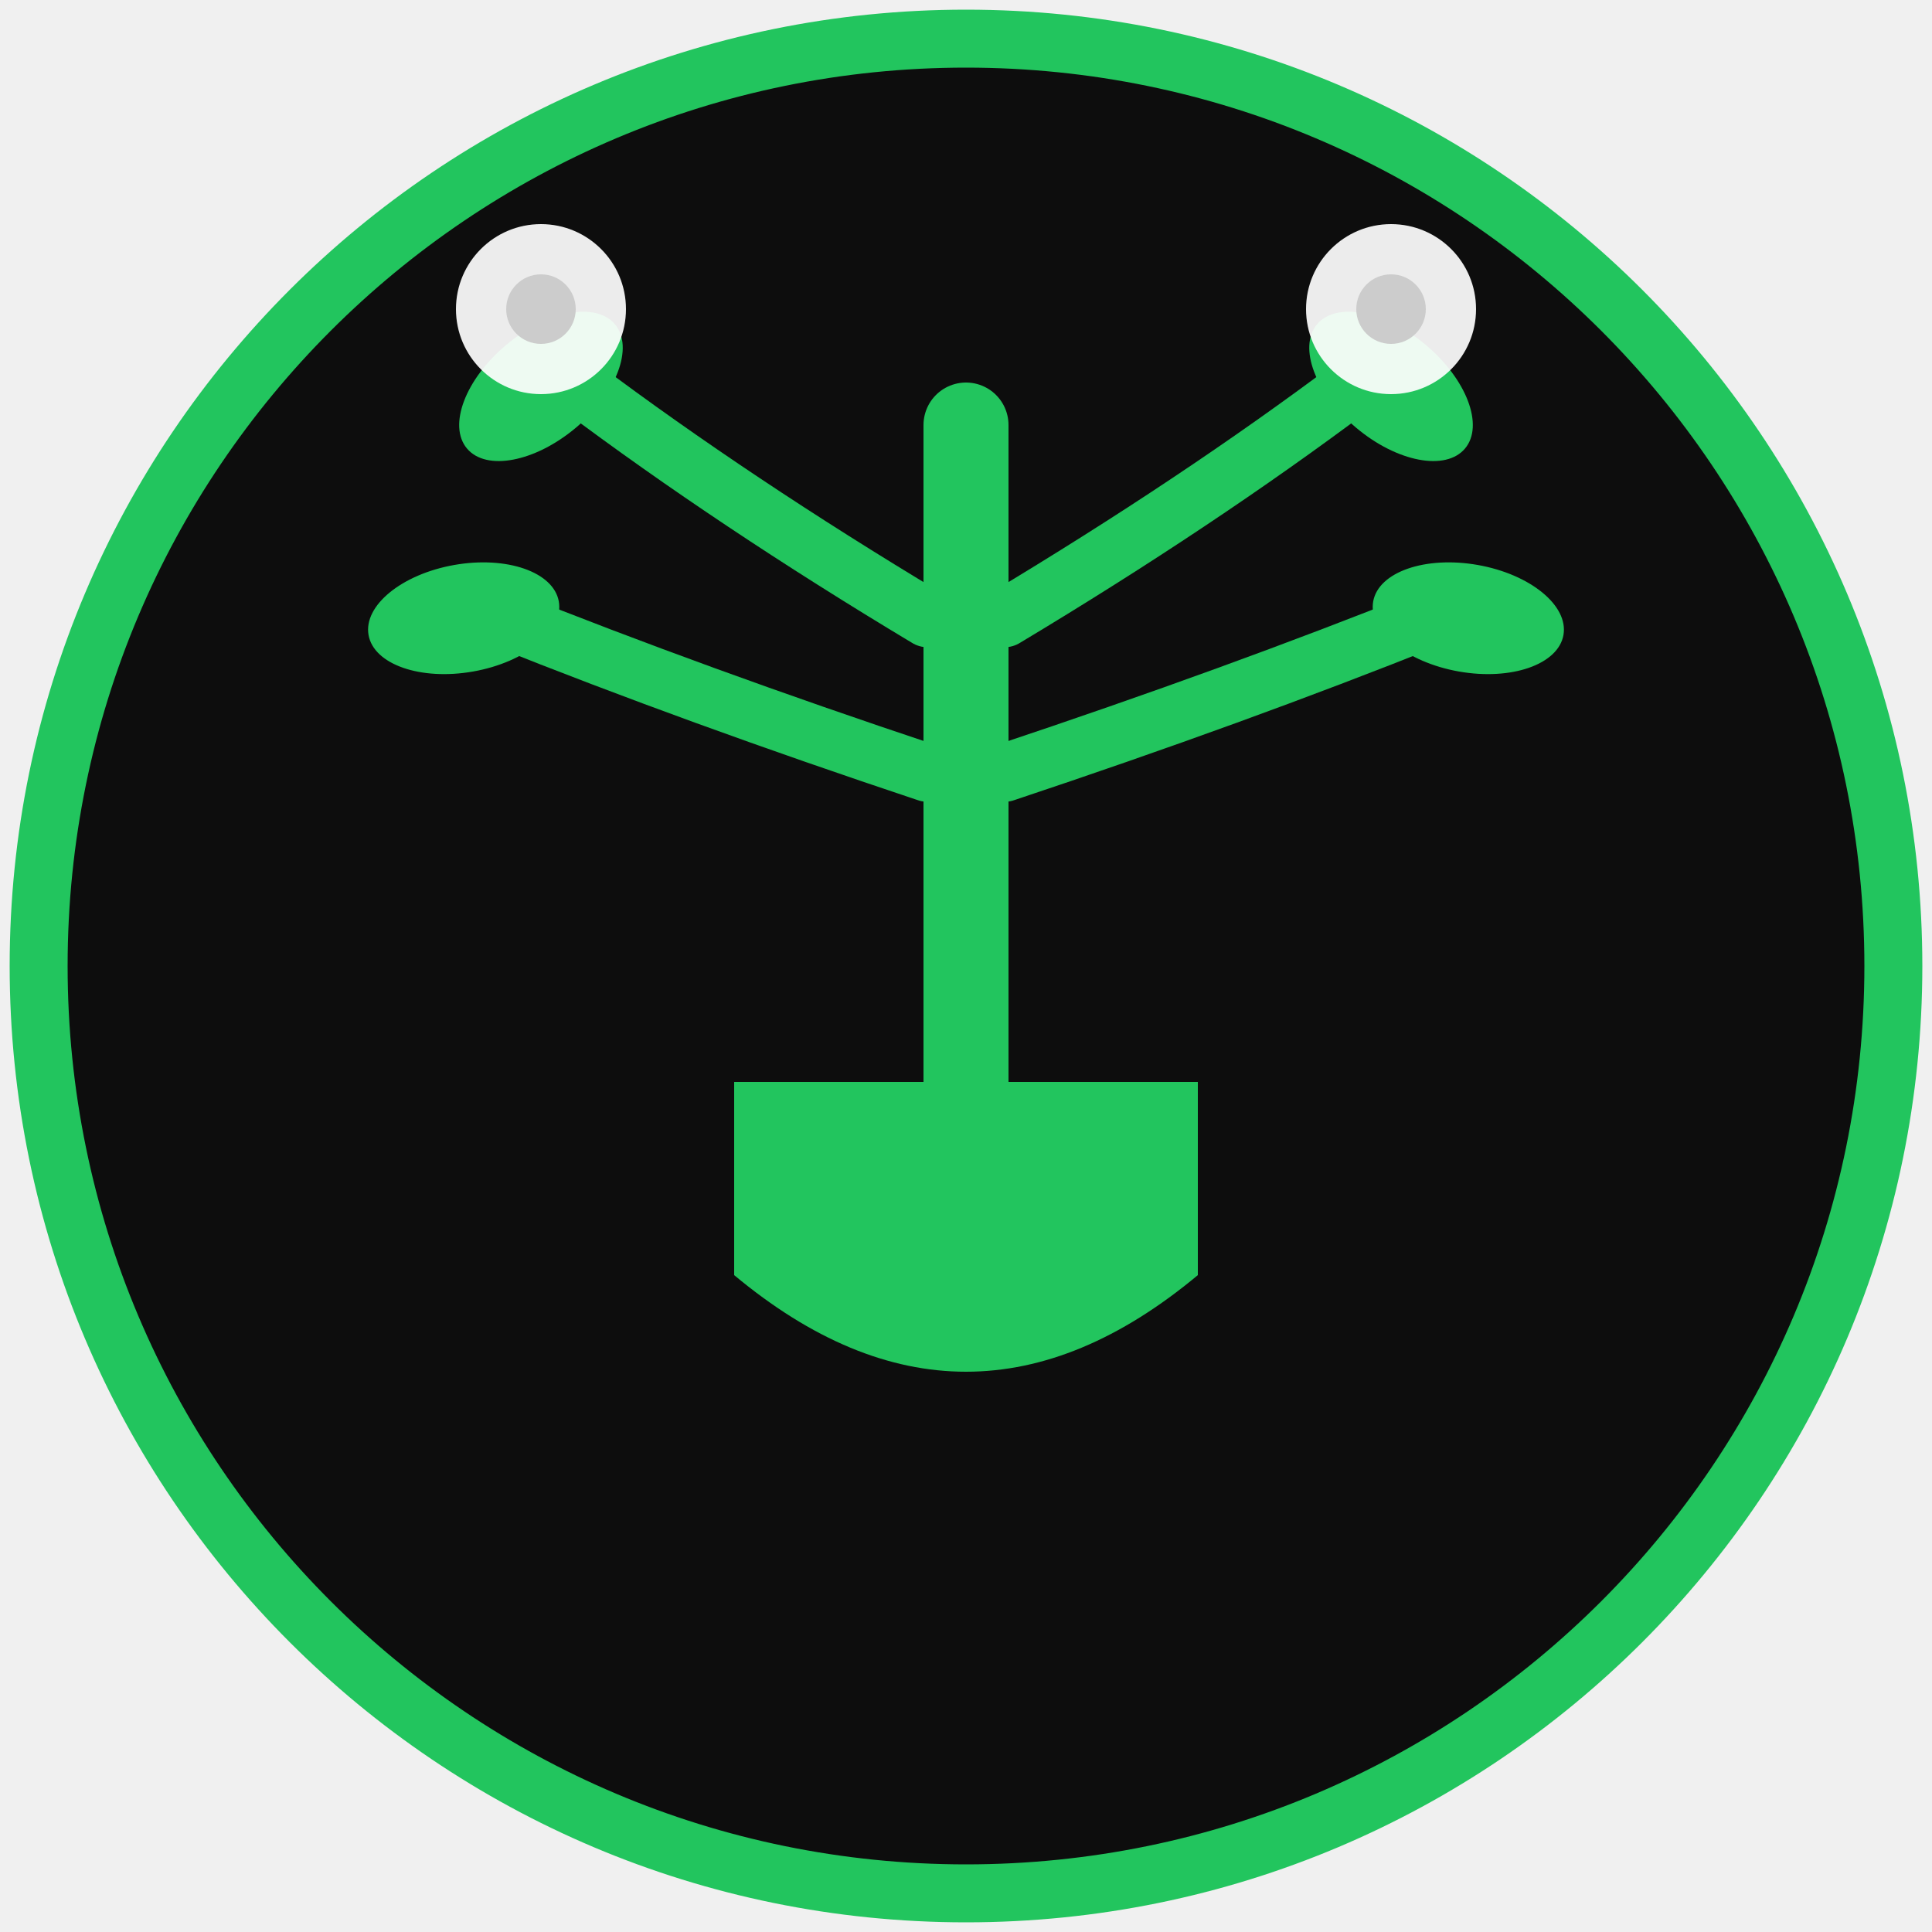
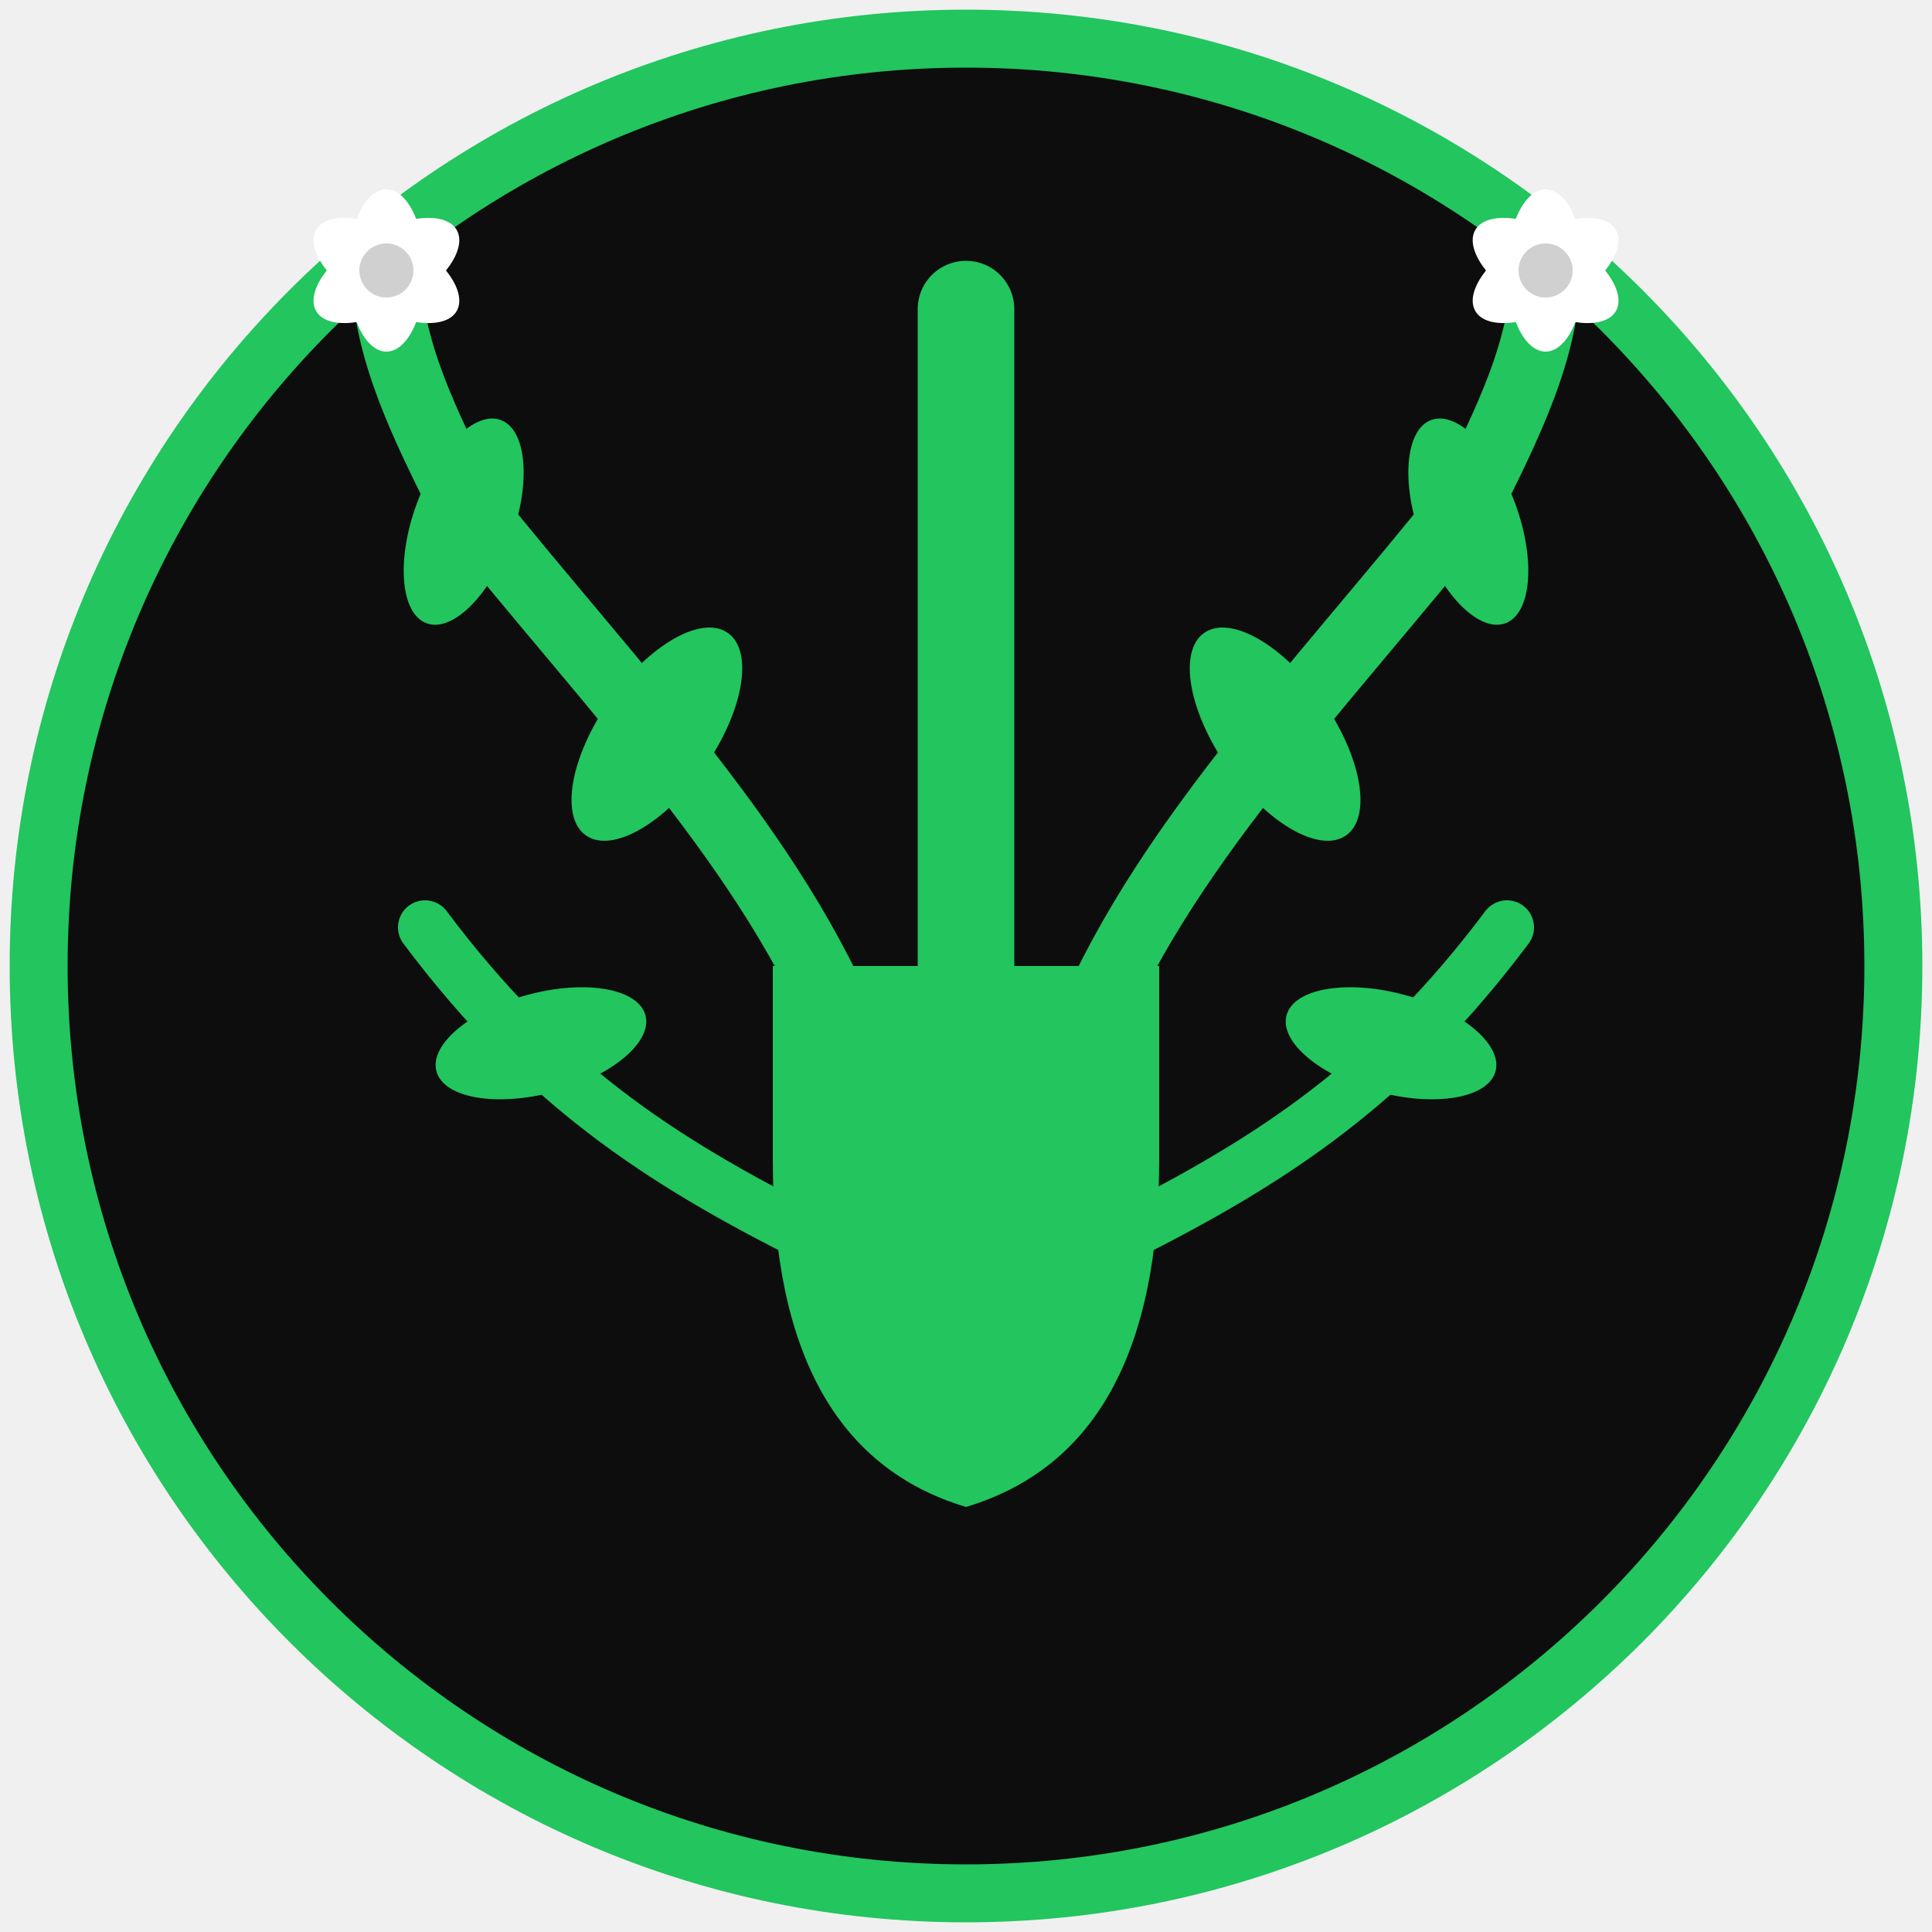
<svg xmlns="http://www.w3.org/2000/svg" viewBox="0 0 50 50">
  <circle cx="25" cy="25" r="24" fill="#0d0d0d" stroke="#22c55e" stroke-width="1.5" />
-   <line x1="25" y1="11" x2="25" y2="30" stroke="#22c55e" stroke-width="2.2" stroke-linecap="round" />
-   <path d="M19 28 L19 33 Q25 38 31 33 L31 28 Z" fill="#22c55e" />
-   <path d="M24 16 Q19 13 15 10" fill="none" stroke="#22c55e" stroke-width="1.5" stroke-linecap="round" />
-   <path d="M24 20 Q18 18 13 16" fill="none" stroke="#22c55e" stroke-width="1.5" stroke-linecap="round" />
-   <path d="M26 16 Q31 13 35 10" fill="none" stroke="#22c55e" stroke-width="1.5" stroke-linecap="round" />
-   <path d="M26 20 Q32 18 37 16" fill="none" stroke="#22c55e" stroke-width="1.5" stroke-linecap="round" />
-   <ellipse cx="14" cy="10" rx="2.5" ry="1.4" fill="#22c55e" transform="rotate(-40 14 10)" />
-   <ellipse cx="12" cy="16" rx="2.5" ry="1.4" fill="#22c55e" transform="rotate(-10 12 16)" />
-   <ellipse cx="36" cy="10" rx="2.5" ry="1.4" fill="#22c55e" transform="rotate(40 36 10)" />
-   <ellipse cx="38" cy="16" rx="2.5" ry="1.4" fill="#22c55e" transform="rotate(10 38 16)" />
-   <circle cx="14" cy="8" r="2.2" fill="white" opacity="0.92" />
-   <circle cx="14" cy="8" r="0.9" fill="#ccc" />
-   <circle cx="36" cy="8" r="2.2" fill="white" opacity="0.92" />
-   <circle cx="36" cy="8" r="0.9" fill="#ccc" />
+   <line x1="25" y1="8" x2="25" y2="26" stroke="#22c55e" stroke-width="2.5" stroke-linecap="round" />
+   <path d="M20 25 L20 30 Q20 37.5 25 39 Q30 37.5 30 30 L30 25 Z" fill="#22c55e" />
+   <path d="M22 27 C20 22 16 18 12 13 C11 11 10 9 10 7" fill="none" stroke="#22c55e" stroke-width="1.8" stroke-linecap="round" />
+   <path d="M21 32 C17 30 14 28 11 24" fill="none" stroke="#22c55e" stroke-width="1.4" stroke-linecap="round" />
+   <path d="M28 27 C30 22 34 18 38 13 C39 11 40 9 40 7" fill="none" stroke="#22c55e" stroke-width="1.8" stroke-linecap="round" />
+   <path d="M29 32 C33 30 36 28 39 24" fill="none" stroke="#22c55e" stroke-width="1.4" stroke-linecap="round" />
+   <ellipse cx="17" cy="19" rx="3.2" ry="1.5" fill="#22c55e" transform="rotate(-55 17 19)" />
+   <ellipse cx="12" cy="13.5" rx="2.8" ry="1.3" fill="#22c55e" transform="rotate(-70 12 13.5)" />
+   <ellipse cx="14" cy="27" rx="2.8" ry="1.3" fill="#22c55e" transform="rotate(-15 14 27)" />
+   <ellipse cx="33" cy="19" rx="3.2" ry="1.5" fill="#22c55e" transform="rotate(55 33 19)" />
+   <ellipse cx="38" cy="13.5" rx="2.8" ry="1.3" fill="#22c55e" transform="rotate(70 38 13.5)" />
+   <ellipse cx="36" cy="27" rx="2.8" ry="1.3" fill="#22c55e" transform="rotate(15 36 27)" />
+   <g transform="translate(10,7)">
+     <ellipse ry="2.1" rx="1" fill="white" />
+     <ellipse ry="2.1" rx="1" fill="white" transform="rotate(60)" />
+     <ellipse ry="2.1" rx="1" fill="white" transform="rotate(120)" />
+     <circle r="1.4" fill="white" />
+     <circle r="0.7" fill="#d0d0d0" />
+   </g>
+   <g transform="translate(40,7)">
+     <ellipse ry="2.1" rx="1" fill="white" />
+     <ellipse ry="2.1" rx="1" fill="white" transform="rotate(60)" />
+     <ellipse ry="2.1" rx="1" fill="white" transform="rotate(120)" />
+     <circle r="1.4" fill="white" />
+     <circle r="0.7" fill="#d0d0d0" />
+   </g>
</svg>
